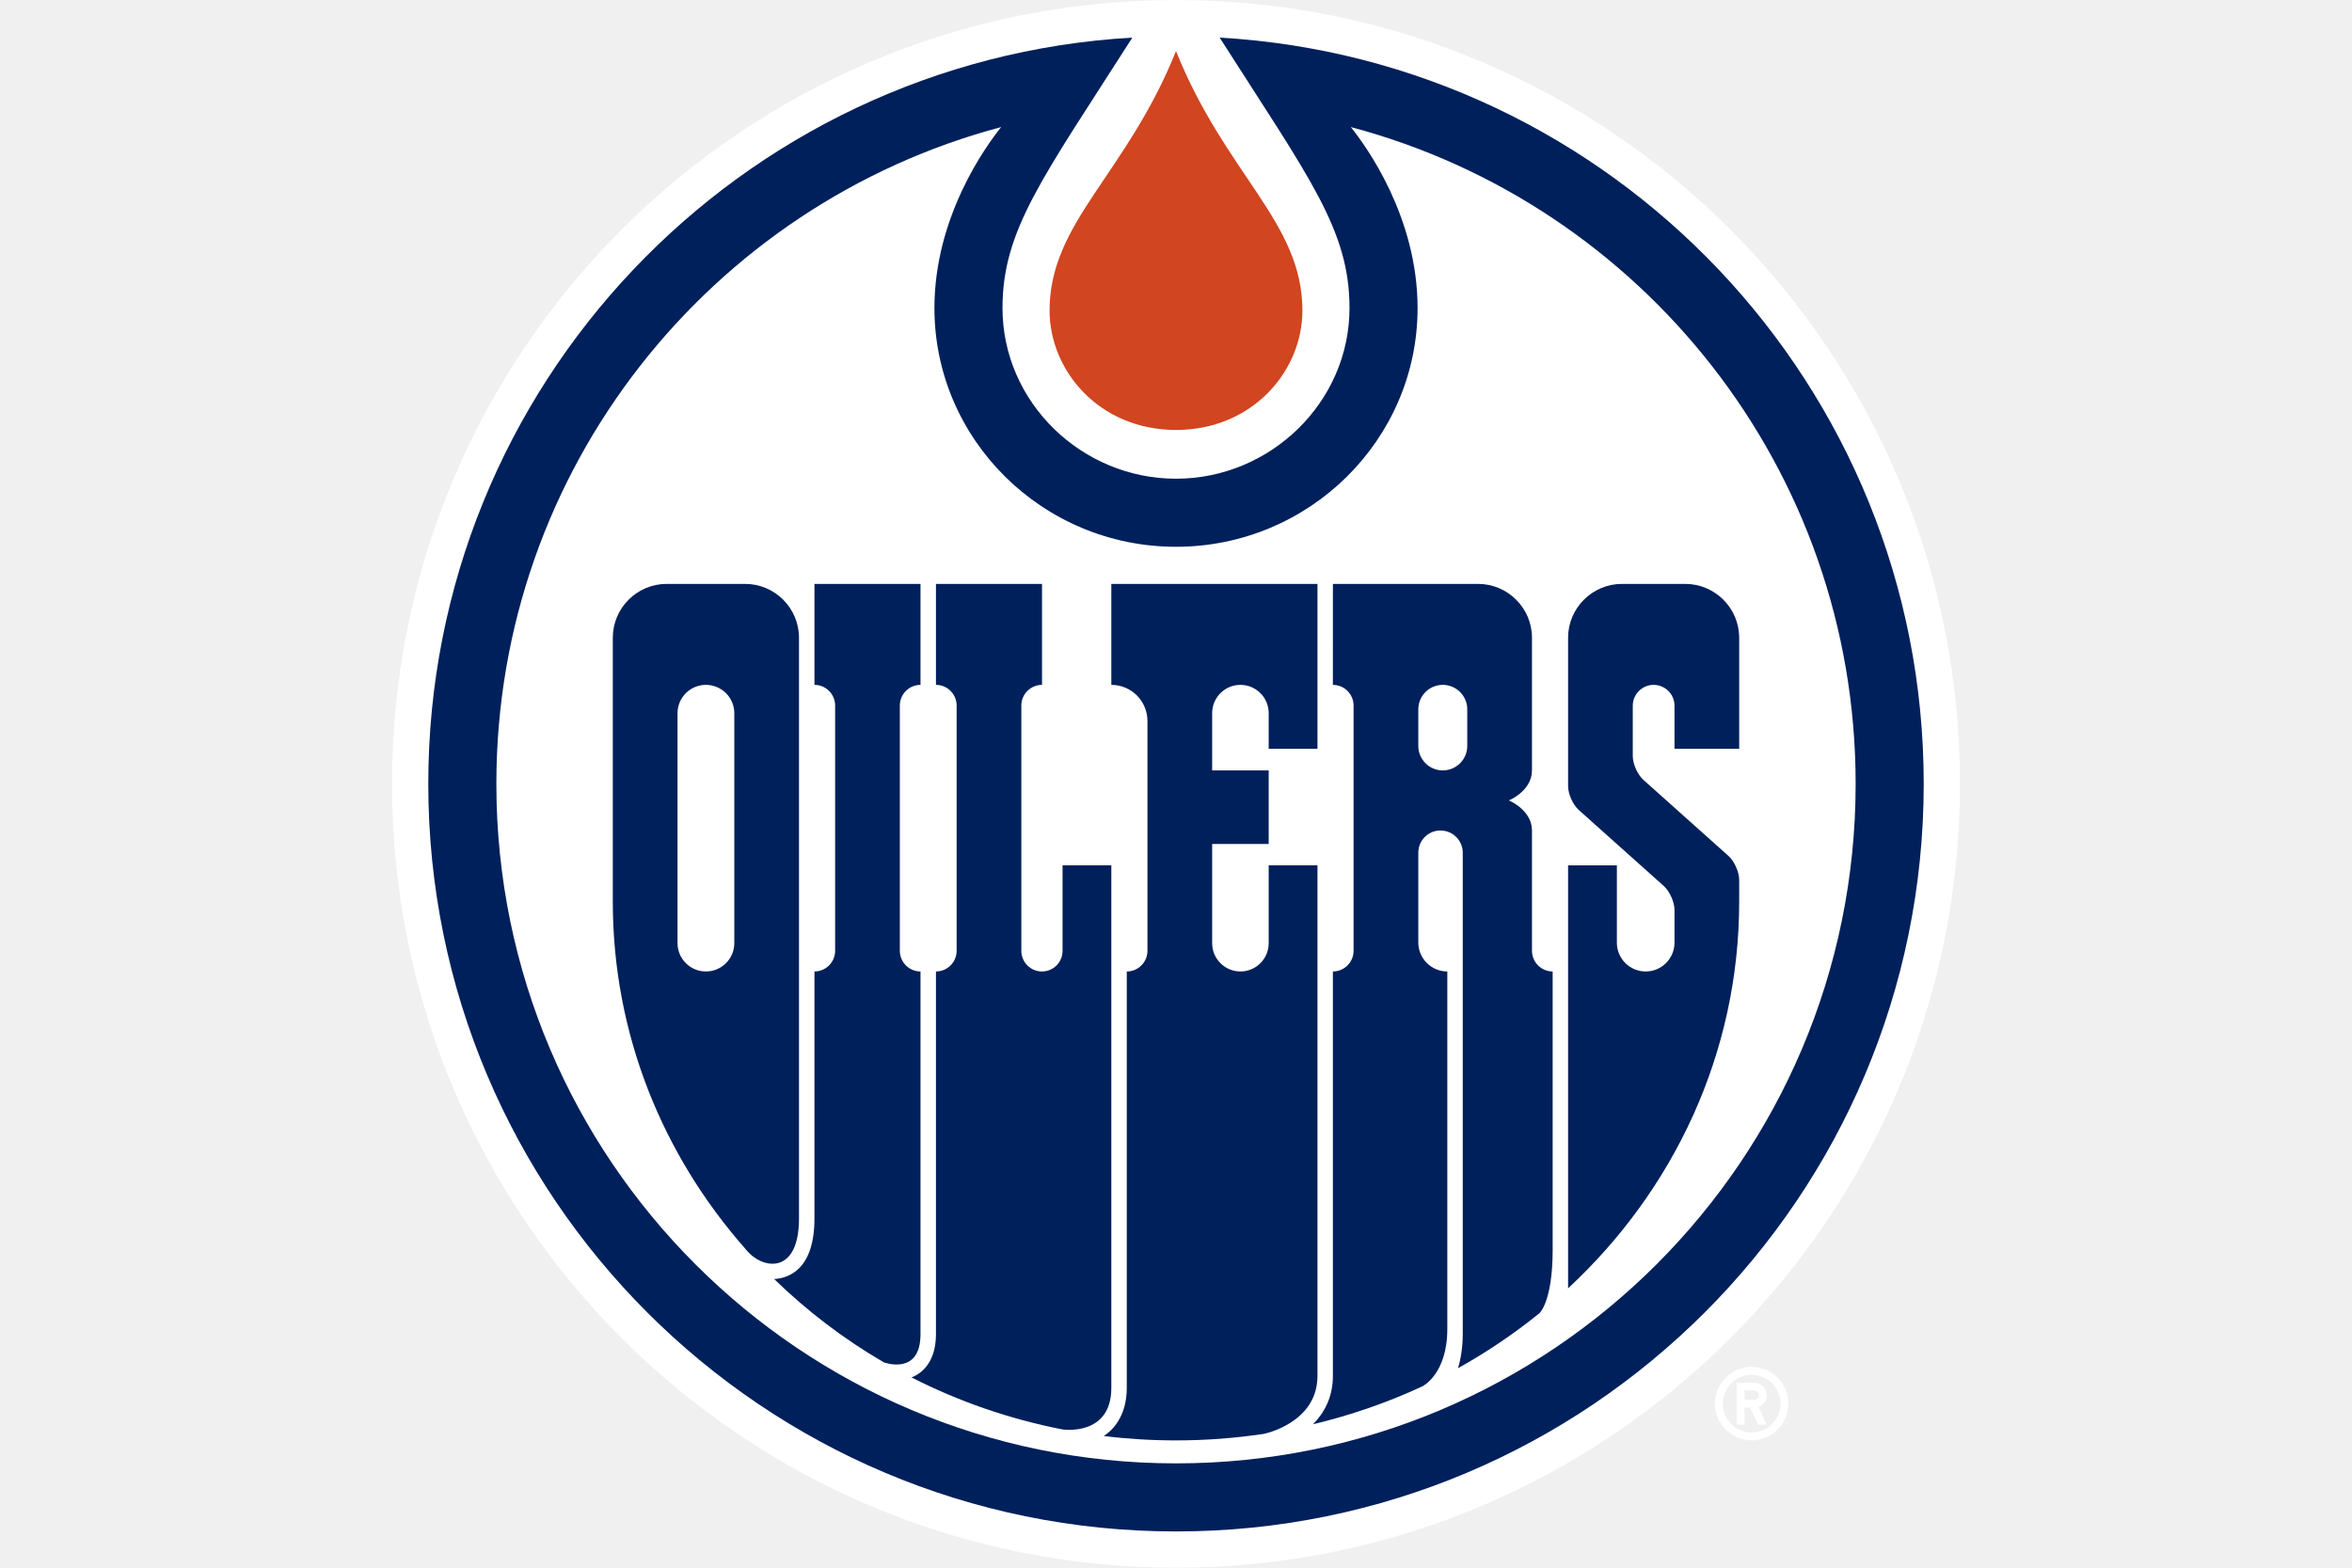
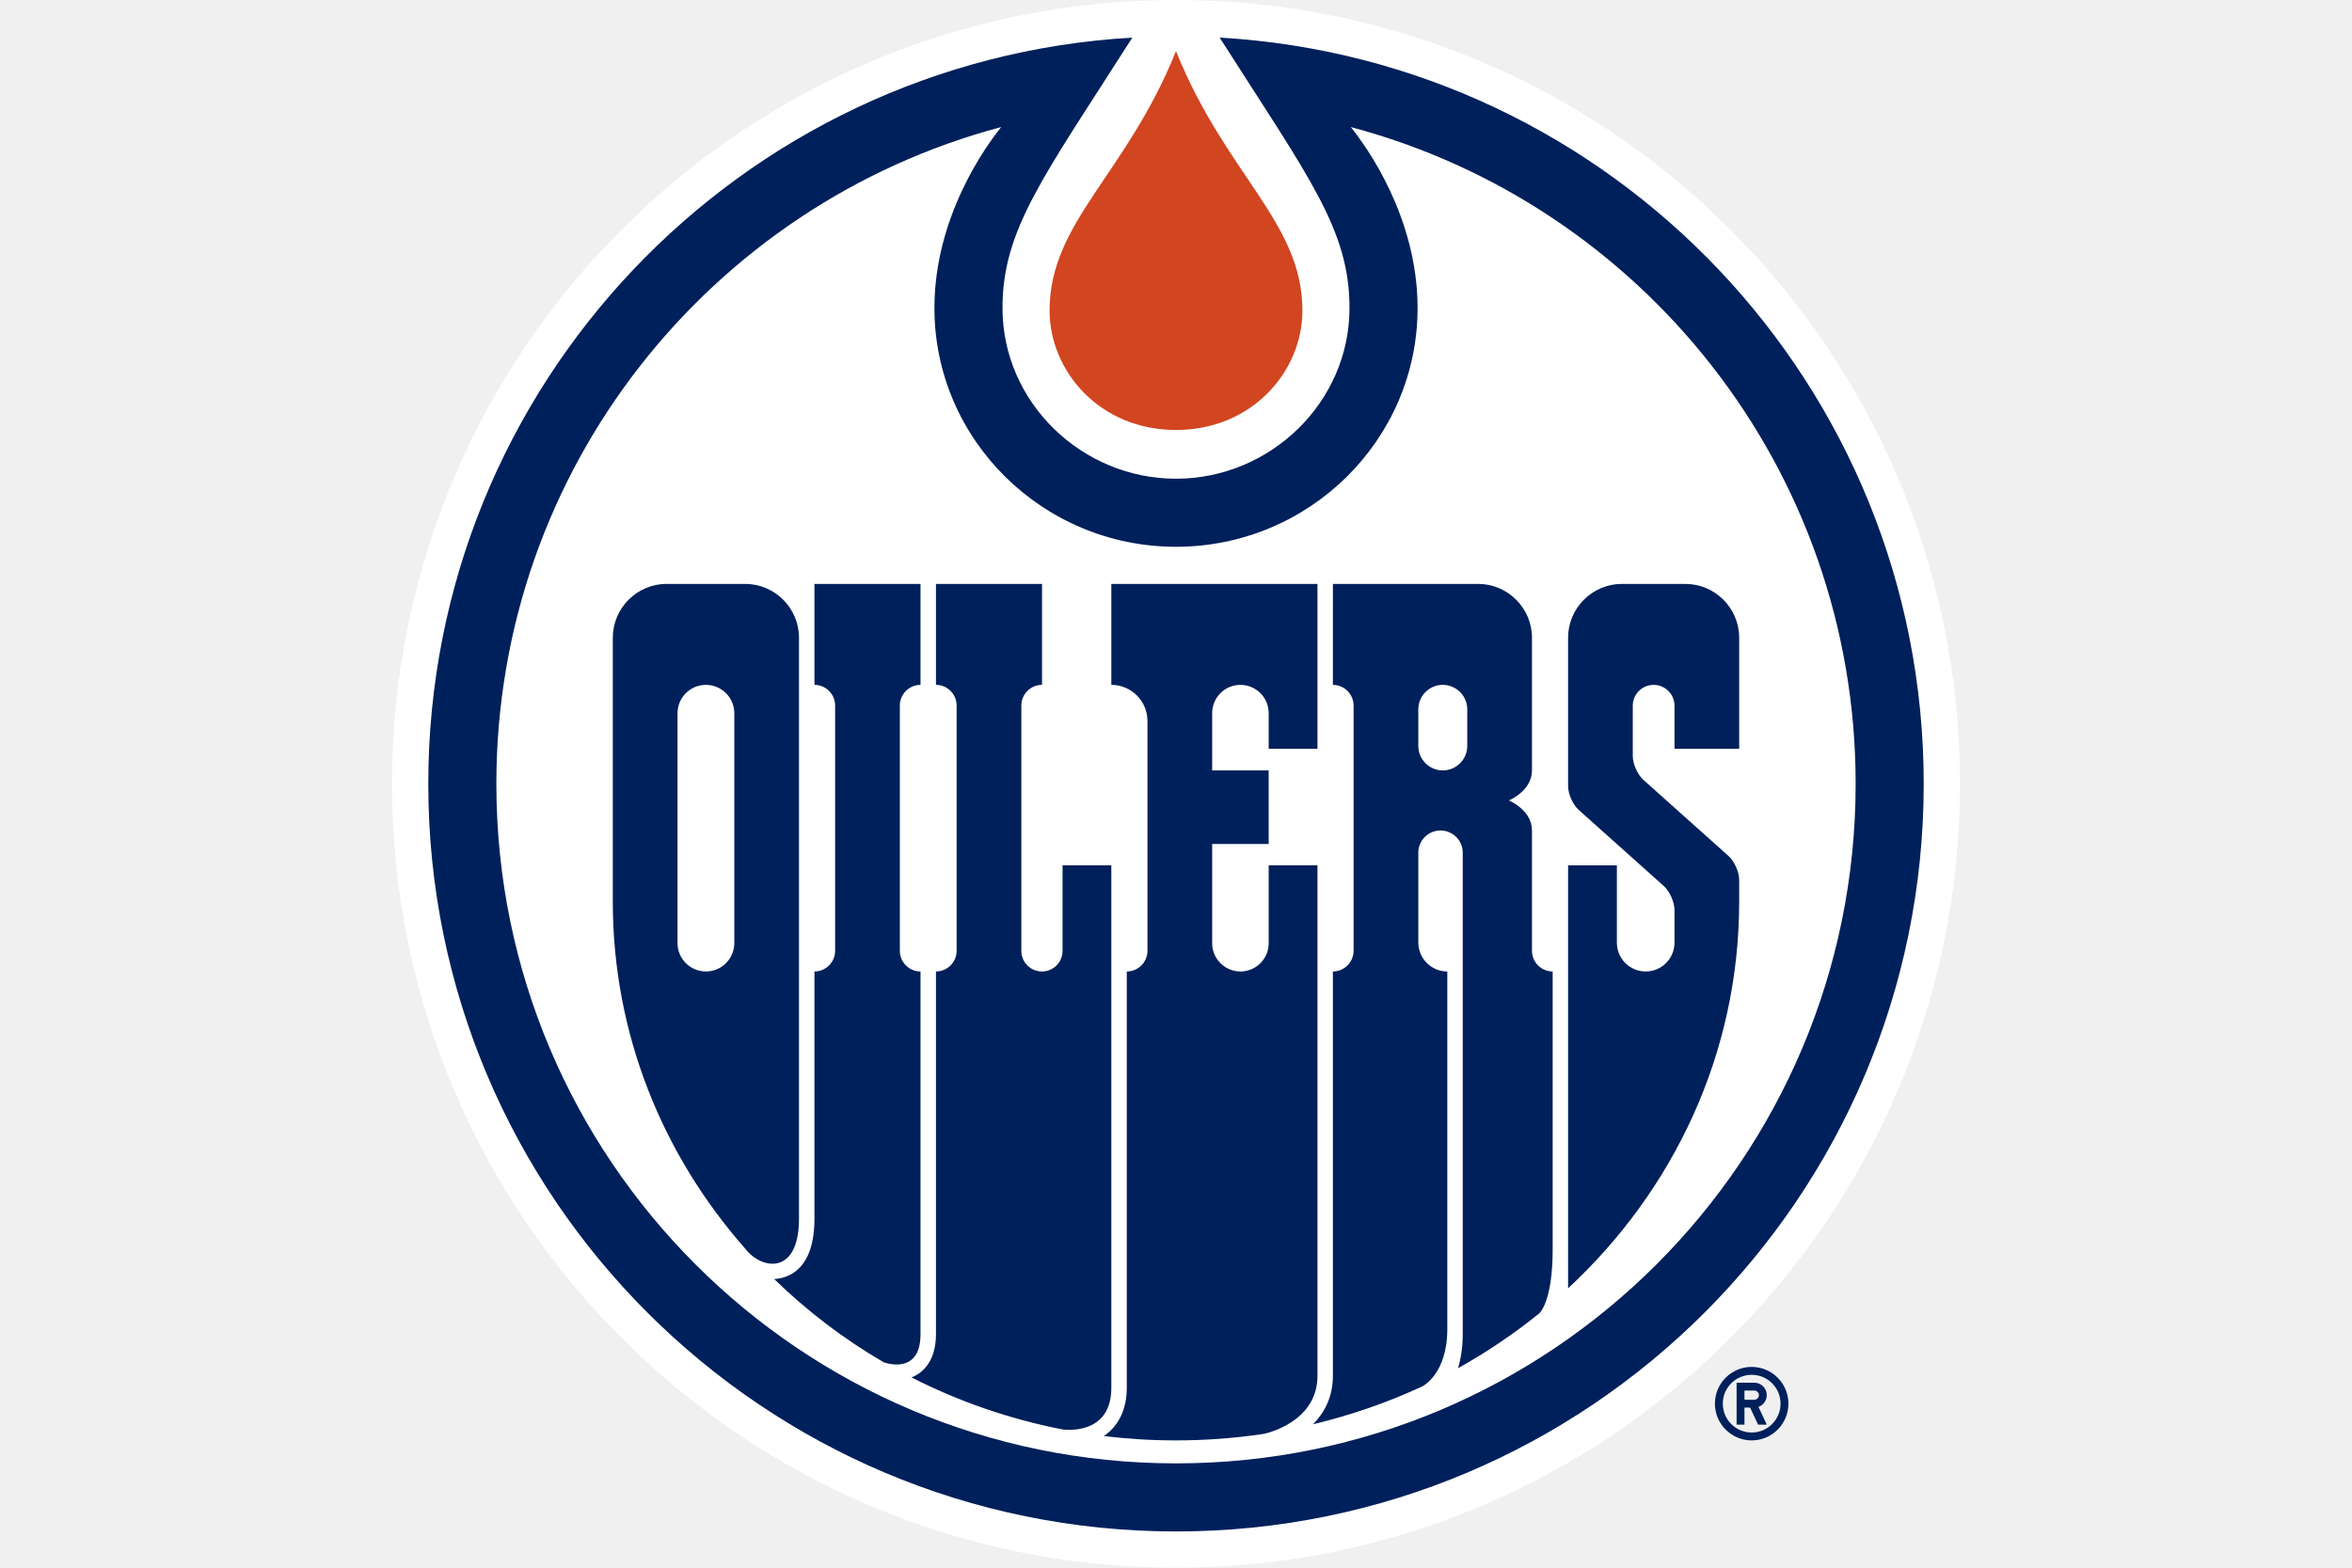
<svg xmlns="http://www.w3.org/2000/svg" fill="none" viewBox="0 0 960 640">
-   <path fill="#fff" d="M714.97 558.035c-8.282 0-15.005 6.714-15.005 15.001 0 8.278 6.723 15.001 15.005 15.001s14.995-6.723 14.995-15c0-8.288-6.713-15.002-14.995-15.002Zm0 26.784a11.773 11.773 0 0 1-11.782-11.783c0-6.51 5.264-11.774 11.782-11.774 6.51 0 11.78 5.264 11.78 11.774 0 6.512-5.27 11.783-11.78 11.783Zm6.164-15.26a5.097 5.097 0 0 0-1.492-3.595 5.09 5.09 0 0 0-3.598-1.487h-7.228V581.6h3.213v-6.954h2.305l3.247 6.954h3.553l-3.39-7.252a5.1 5.1 0 0 0 3.39-4.789Zm-5.09 1.872h-4.015v-3.747h4.014a1.88 1.88 0 0 1 1.878 1.876 1.88 1.88 0 0 1-1.878 1.871h.001Z" />
+   <path fill="#00205B" d="M714.97 558.035c-8.282 0-15.005 6.714-15.005 15.001 0 8.278 6.723 15.001 15.005 15.001s14.995-6.723 14.995-15c0-8.288-6.713-15.002-14.995-15.002Zm0 26.784a11.773 11.773 0 0 1-11.782-11.783c0-6.51 5.264-11.774 11.782-11.774 6.51 0 11.78 5.264 11.78 11.774 0 6.512-5.27 11.783-11.78 11.783Zm6.164-15.26a5.097 5.097 0 0 0-1.492-3.595 5.09 5.09 0 0 0-3.598-1.487h-7.228V581.6h3.213v-6.954h2.305l3.247 6.954h3.553l-3.39-7.252a5.1 5.1 0 0 0 3.39-4.789Zm-5.09 1.872h-4.015v-3.747h4.014a1.88 1.88 0 0 1 1.878 1.876 1.88 1.88 0 0 1-1.878 1.871h.001Z" />
  <path fill="#fff" d="M480 640c176.734 0 320-143.263 320-320C800 143.283 656.734 0 480 0 303.267 0 160 143.282 160 320c0 176.737 143.268 320 320 320Z" />
  <path fill="#00205B" d="M497.813 15.348c36.537 57.257 53.004 78.363 53.004 110.415 0 38.477-32.335 69.672-70.816 69.672-38.49 0-70.817-31.195-70.817-69.672 0-32.052 16.466-53.158 53.001-110.415C301.927 24.568 174.811 157.43 174.811 320c0 168.56 136.636 305.208 305.19 305.208 168.555 0 305.19-136.648 305.19-305.208 0-162.57-127.116-295.432-287.378-304.652Zm-17.812 582.064c-153.21 0-277.403-124.21-277.403-277.412 0-128.525 87.425-236.631 206.047-268.126-6.302 7.84-27.248 36.694-27.248 73.888 0 53.74 44.233 97.46 98.604 97.46 54.375 0 98.603-43.72 98.603-97.46 0-37.194-20.955-66.047-27.248-73.888C669.984 83.37 757.406 191.475 757.406 320c0 153.202-124.203 277.412-277.405 277.412Z" />
  <path fill="#00205B" d="M537.744 353.266h-19.912v31.789c0 6.371-5.166 11.544-11.542 11.544-6.358 0-11.532-5.173-11.532-11.544V344.54h23.074v-30.025h-23.074V291.13c0-6.371 5.174-11.537 11.532-11.537 6.376 0 11.542 5.166 11.542 11.537v14.566h19.912v-67.317h-84.142v41.214c8.142 0 14.748 6.59 14.748 14.75v93.814a8.44 8.44 0 0 1-8.442 8.443v170c0 12.145-6.35 17.682-9.385 19.644 9.78 1.2 19.624 1.799 29.477 1.794 12.192 0 24.167-.92 35.851-2.67 0 0 21.892-4.344 21.892-23.648V353.266h.001Z" />
  <path fill="#00205B" d="M453.603 353.266h-19.907v34.92c0 4.646-3.765 8.413-8.409 8.413s-8.414-3.767-8.414-8.412V288.04a8.44 8.44 0 0 1 8.445-8.448v-41.214h-43.292v41.214c4.657 0 8.436 3.777 8.436 8.448v100.116c0 4.659-3.78 8.443-8.436 8.443v148.073c0 12.366-6.769 16.423-9.983 17.656 19.098 9.73 39.8 16.96 61.62 21.233 0 0 19.94 3.037 19.94-16.963V353.266Z" />
  <path fill="#00205B" d="M375.719 544.672V396.6c-4.661 0-8.44-3.784-8.44-8.446V288.04a8.453 8.453 0 0 1 2.47-5.972 8.435 8.435 0 0 1 5.97-2.474v-41.218h-43.29v41.218c4.656 0 8.438 3.775 8.438 8.446v100.113c0 4.662-3.782 8.446-8.438 8.446v100.867c0 21.058-10.807 24.392-16.447 24.686a229.931 229.931 0 0 0 44.746 34.01s14.992 5.67 14.992-11.49m334.149-238.977v-45.351c0-12.078-9.878-21.963-21.958-21.963h-25.915c-12.078 0-21.96 9.885-21.96 21.963v60.572c0 3.227 1.96 7.627 4.369 9.762l34.692 31.026c2.404 2.155 4.37 6.56 4.37 9.77v13.371c0 6.494-5.274 11.754-11.765 11.754-6.493 0-11.753-5.26-11.753-11.754V353.27h-19.914v172.677c43.056-39.966 69.834-95.891 69.834-157.82v-8.923c0-3.22-1.958-7.604-4.353-9.758l-34.7-31.023c-2.413-2.163-4.376-6.546-4.376-9.774v-20.556c0-4.687 3.82-8.498 8.52-8.498 4.693 0 8.507 3.81 8.507 8.498v17.603h26.402v-.001Z" />
  <path fill="#00205B" d="M326.12 497.466V260.347c0-12.086-9.877-21.97-21.956-21.97h-32.075c-12.08 0-21.966 9.884-21.966 21.97v107.779c0 53.99 20.348 103.412 54.081 141.665 6.596 8.601 21.916 11.06 21.916-12.325Zm-26.404-112.455c0 6.395-5.188 11.584-11.586 11.584-6.406 0-11.591-5.189-11.591-11.584v-93.83c0-6.413 5.185-11.586 11.59-11.586a11.583 11.583 0 0 1 8.196 3.391 11.584 11.584 0 0 1 3.391 8.196v93.829Zm325.58 3.142v-49.115c0-8.412-9.436-12.265-9.436-12.265s9.436-3.855 9.436-12.257v-54.172c0-12.081-9.887-21.963-21.96-21.963h-59.29l-.008 41.213a8.436 8.436 0 0 1 7.805 5.213 8.44 8.44 0 0 1 .641 3.233v100.113a8.432 8.432 0 0 1-5.213 7.804 8.46 8.46 0 0 1-3.233.642v165.12c0 8.558-3.446 15.018-8.1 19.727 15.564-3.733 30.503-8.905 44.645-15.49 0 0 10.156-4.932 10.156-23.415V396.599c-6.546 0-11.84-5.308-11.84-11.842v-36.643c0-5.022 4.054-9.076 9.063-9.076a9.068 9.068 0 0 1 8.391 5.6 9.05 9.05 0 0 1 .688 3.476v196.332c0 5.554-.763 10.203-1.936 14.115a232.233 232.233 0 0 0 33.186-22.415s5.45-4.514 5.45-25.98V396.599a8.437 8.437 0 0 1-5.972-2.474 8.453 8.453 0 0 1-2.473-5.972Zm-26.415-83.637c0 5.52-4.47 10-9.992 10-5.52 0-9.99-4.48-9.99-10v-14.93a9.984 9.984 0 0 1 9.99-9.992 9.975 9.975 0 0 1 7.067 2.925 9.983 9.983 0 0 1 2.925 7.066v14.931Z" />
  <path fill="#D14520" d="M531.599 126.773c0-36.146-31.355-55.454-51.598-105.928-20.245 50.474-51.601 69.78-51.601 105.927 0 24.703 20.402 48.759 51.6 48.759 31.209 0 51.599-24.055 51.599-48.758Z" />
</svg>
